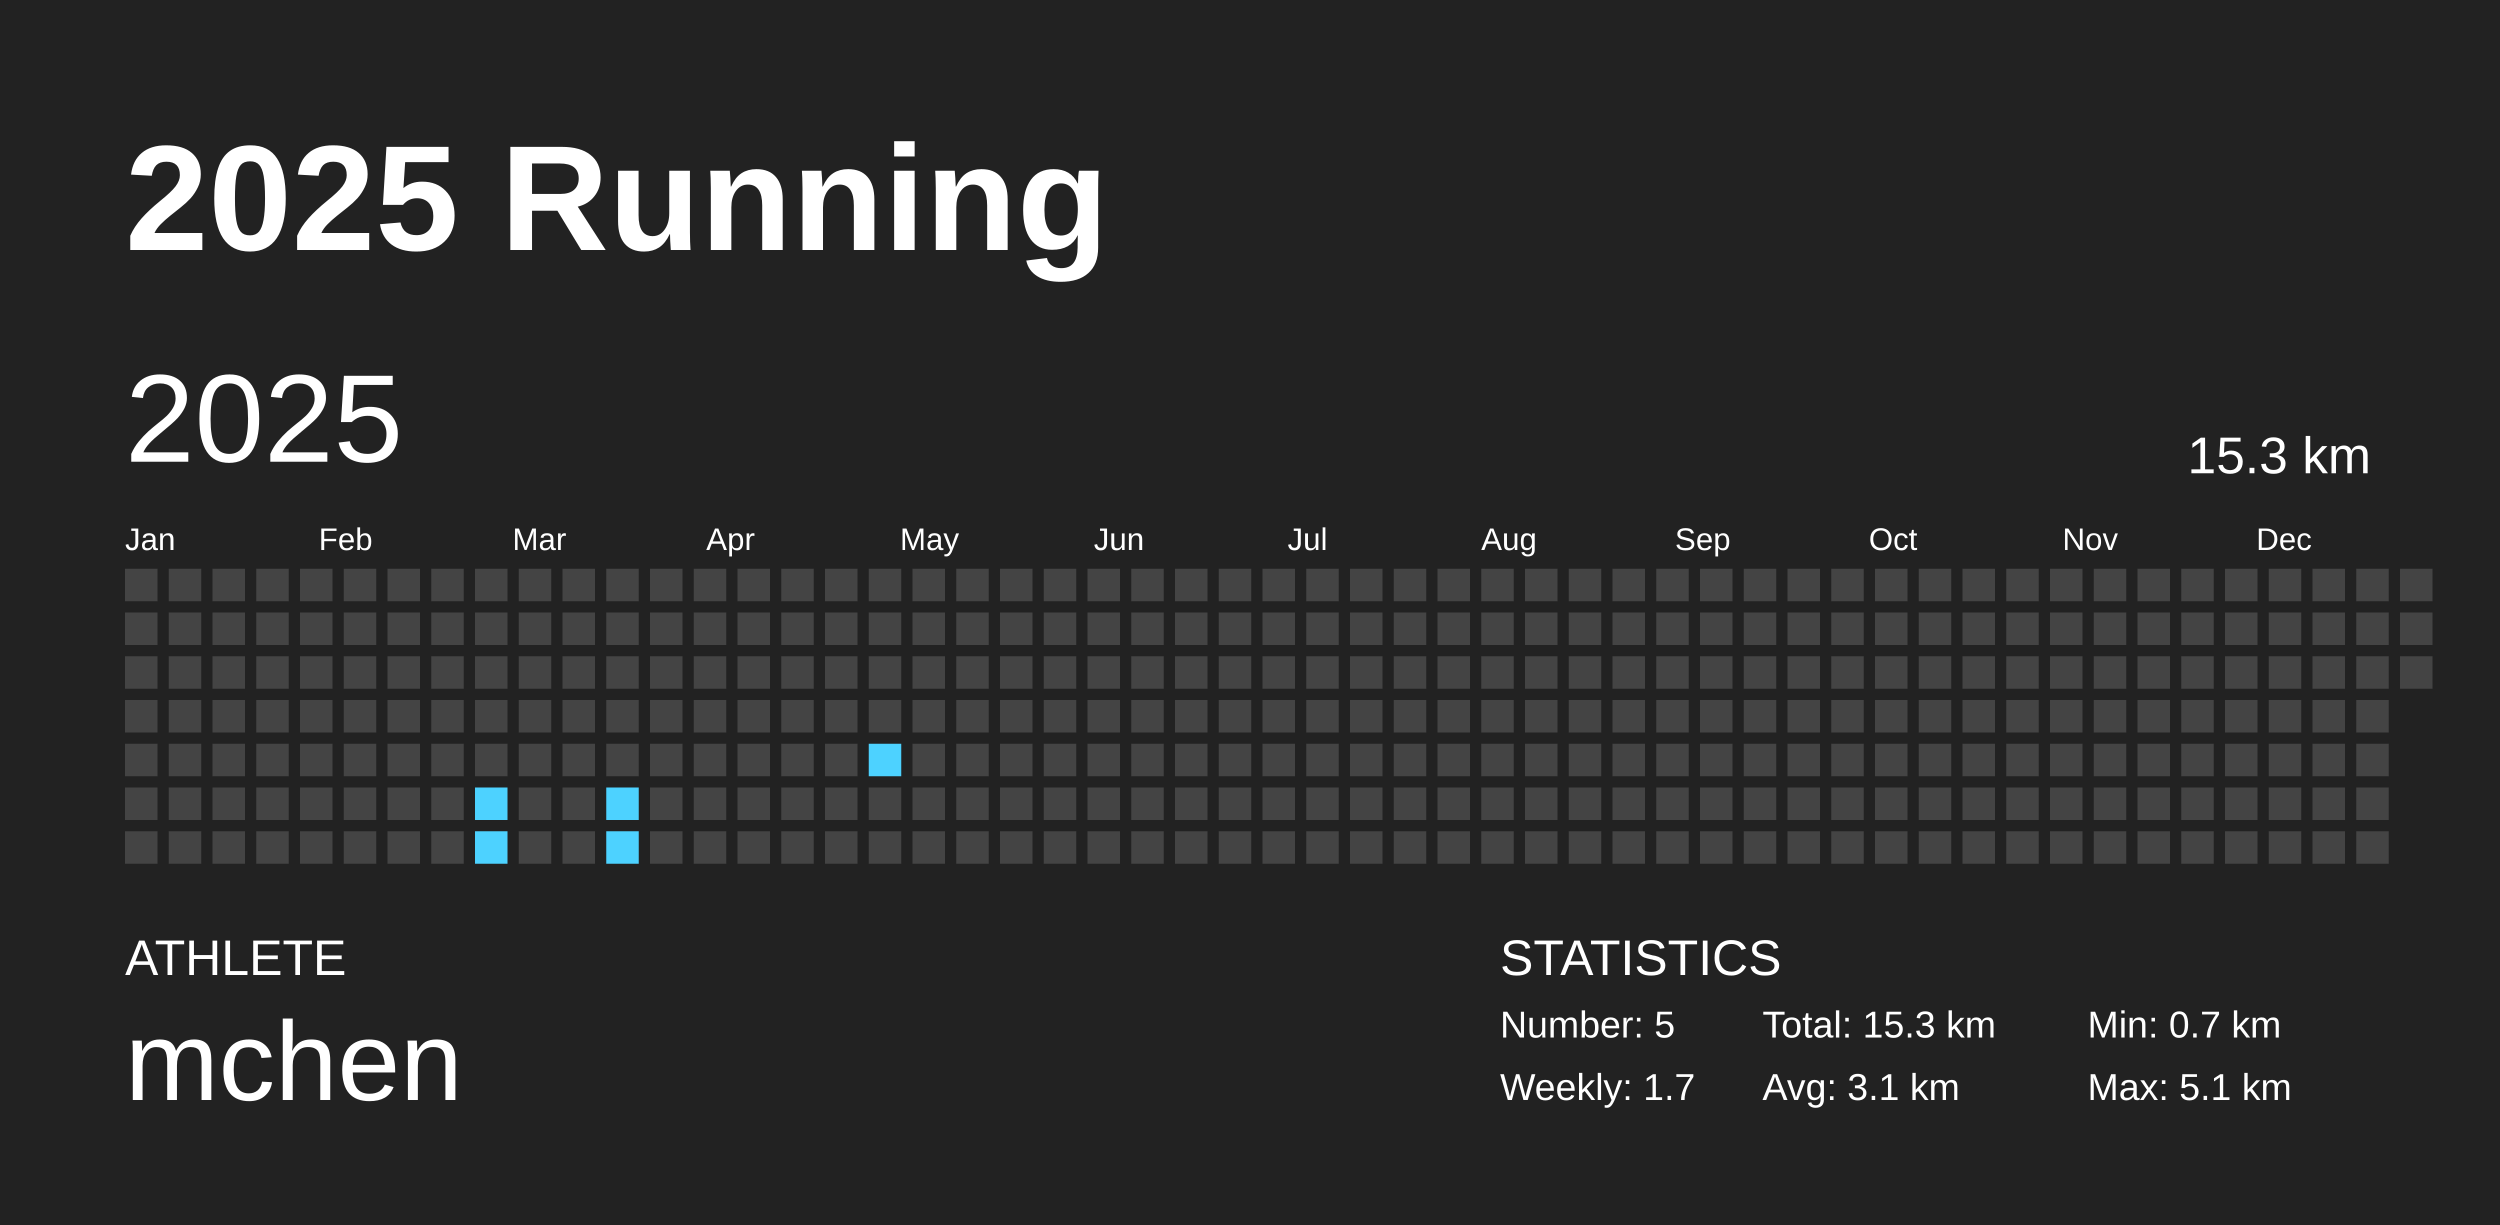
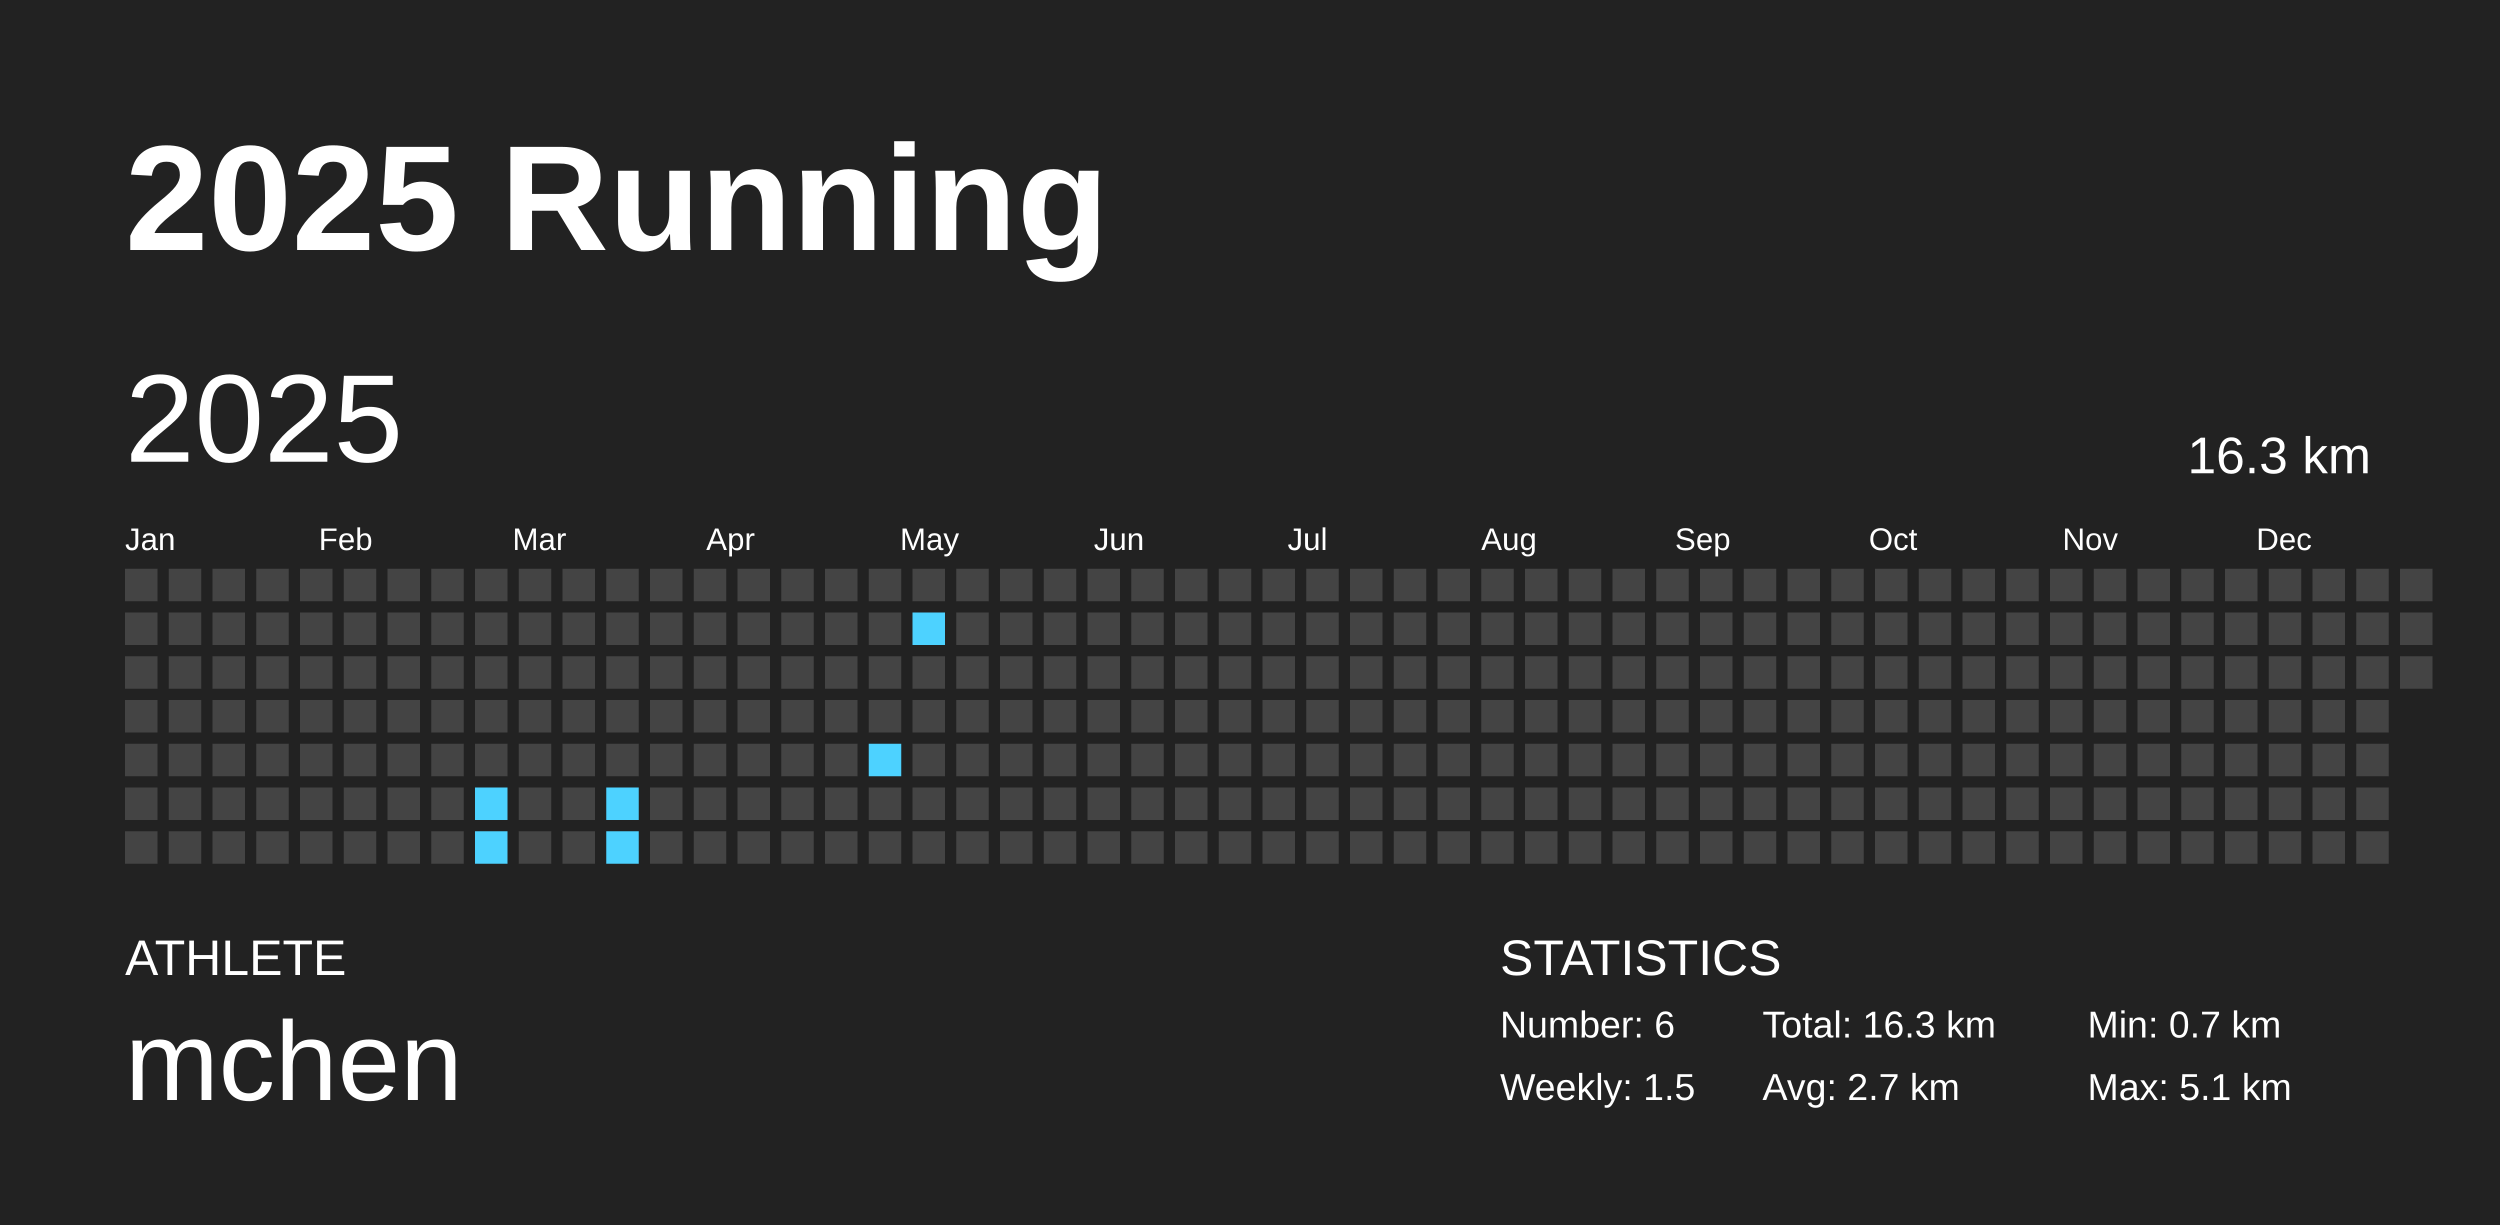
<svg xmlns="http://www.w3.org/2000/svg" baseProfile="full" height="98mm" version="1.1" viewBox="0,0,200,98" width="200mm">
  <defs />
  <rect fill="#222222" height="98" width="200" x="0" y="0" />
  <text fill="#FFFFFF" style="font-size:12px; font-family:Arial; font-weight:bold;" x="10" y="20">2025 Running</text>
  <text fill="#FFFFFF" style="font-size:4px; font-family:Arial" x="10" y="78">ATHLETE</text>
  <text fill="#FFFFFF" style="font-size:9px; font-family:Arial" x="10" y="88">mchen</text>
  <text fill="#FFFFFF" style="font-size:4px; font-family:Arial" x="120" y="78">STATISTICS</text>
-   <text fill="#FFFFFF" style="font-size:3px; font-family:Arial" x="120" y="83">Number: 5</text>
-   <text fill="#FFFFFF" style="font-size:3px; font-family:Arial" x="120" y="88">Weekly: 1.7</text>
-   <text fill="#FFFFFF" style="font-size:3px; font-family:Arial" x="141" y="83">Total: 15.3 km</text>
-   <text fill="#FFFFFF" style="font-size:3px; font-family:Arial" x="141" y="88">Avg: 3.1 km</text>
+   <text fill="#FFFFFF" style="font-size:3px; font-family:Arial" x="120" y="83">Number: 6</text>
+   <text fill="#FFFFFF" style="font-size:3px; font-family:Arial" x="120" y="88">Weekly: 1.5</text>
+   <text fill="#FFFFFF" style="font-size:3px; font-family:Arial" x="141" y="83">Total: 16.3 km</text>
+   <text fill="#FFFFFF" style="font-size:3px; font-family:Arial" x="141" y="88">Avg: 2.7 km</text>
  <text fill="#FFFFFF" style="font-size:3px; font-family:Arial" x="167" y="83">Min: 0.7 km</text>
  <text fill="#FFFFFF" style="font-size:3px; font-family:Arial" x="167" y="88">Max: 5.1 km</text>
  <text dominant-baseline="hanging" fill="#FFFFFF" style="font-size:10.0px; font-family:Arial;" x="10" y="30">2025</text>
-   <text dominant-baseline="hanging" fill="#FFFFFF" style="font-size:4.125px; font-family:Arial;" x="175" y="35">15.3 km</text>
+   <text dominant-baseline="hanging" fill="#FFFFFF" style="font-size:4.125px; font-family:Arial;" x="175" y="35">16.3 km</text>
  <text fill="#FFFFFF" style="font-size:2.5px; font-family:Arial" x="10.0" y="44">Jan</text>
  <text fill="#FFFFFF" style="font-size:2.5px; font-family:Arial" x="25.5" y="44">Feb</text>
  <text fill="#FFFFFF" style="font-size:2.5px; font-family:Arial" x="41.0" y="44">Mar</text>
  <text fill="#FFFFFF" style="font-size:2.5px; font-family:Arial" x="56.5" y="44">Apr</text>
  <text fill="#FFFFFF" style="font-size:2.5px; font-family:Arial" x="72.0" y="44">May</text>
  <text fill="#FFFFFF" style="font-size:2.5px; font-family:Arial" x="87.5" y="44">Jun</text>
  <text fill="#FFFFFF" style="font-size:2.5px; font-family:Arial" x="103.0" y="44">Jul</text>
  <text fill="#FFFFFF" style="font-size:2.5px; font-family:Arial" x="118.5" y="44">Aug</text>
  <text fill="#FFFFFF" style="font-size:2.5px; font-family:Arial" x="134.0" y="44">Sep</text>
  <text fill="#FFFFFF" style="font-size:2.5px; font-family:Arial" x="149.5" y="44">Oct</text>
  <text fill="#FFFFFF" style="font-size:2.5px; font-family:Arial" x="165.0" y="44">Nov</text>
  <text fill="#FFFFFF" style="font-size:2.5px; font-family:Arial" x="180.5" y="44">Dec</text>
  <rect fill="#444444" height="2.6" width="2.6" x="10.0" y="45.5" />
  <rect fill="#444444" height="2.6" width="2.6" x="10.0" y="49.0" />
  <rect fill="#444444" height="2.6" width="2.6" x="10.0" y="52.5" />
  <rect fill="#444444" height="2.6" width="2.6" x="10.0" y="56.0" />
  <rect fill="#444444" height="2.6" width="2.6" x="10.0" y="59.5" />
  <rect fill="#444444" height="2.6" width="2.6" x="10.0" y="63.0" />
  <rect fill="#444444" height="2.6" width="2.6" x="10.0" y="66.5" />
  <rect fill="#444444" height="2.6" width="2.6" x="13.5" y="45.5" />
  <rect fill="#444444" height="2.6" width="2.6" x="13.5" y="49.0" />
  <rect fill="#444444" height="2.6" width="2.6" x="13.5" y="52.5" />
  <rect fill="#444444" height="2.6" width="2.6" x="13.5" y="56.0" />
  <rect fill="#444444" height="2.6" width="2.6" x="13.5" y="59.5" />
  <rect fill="#444444" height="2.6" width="2.6" x="13.5" y="63.0" />
  <rect fill="#444444" height="2.6" width="2.6" x="13.5" y="66.5" />
  <rect fill="#444444" height="2.6" width="2.6" x="17.0" y="45.5" />
  <rect fill="#444444" height="2.6" width="2.6" x="17.0" y="49.0" />
  <rect fill="#444444" height="2.6" width="2.6" x="17.0" y="52.5" />
  <rect fill="#444444" height="2.6" width="2.6" x="17.0" y="56.0" />
  <rect fill="#444444" height="2.6" width="2.6" x="17.0" y="59.5" />
  <rect fill="#444444" height="2.6" width="2.6" x="17.0" y="63.0" />
  <rect fill="#444444" height="2.6" width="2.6" x="17.0" y="66.5" />
  <rect fill="#444444" height="2.6" width="2.6" x="20.5" y="45.5" />
  <rect fill="#444444" height="2.6" width="2.6" x="20.5" y="49.0" />
  <rect fill="#444444" height="2.6" width="2.6" x="20.5" y="52.5" />
  <rect fill="#444444" height="2.6" width="2.6" x="20.5" y="56.0" />
  <rect fill="#444444" height="2.6" width="2.6" x="20.5" y="59.5" />
  <rect fill="#444444" height="2.6" width="2.6" x="20.5" y="63.0" />
  <rect fill="#444444" height="2.6" width="2.6" x="20.5" y="66.5" />
  <rect fill="#444444" height="2.6" width="2.6" x="24.0" y="45.5" />
  <rect fill="#444444" height="2.6" width="2.6" x="24.0" y="49.0" />
  <rect fill="#444444" height="2.6" width="2.6" x="24.0" y="52.5" />
  <rect fill="#444444" height="2.6" width="2.6" x="24.0" y="56.0" />
  <rect fill="#444444" height="2.6" width="2.6" x="24.0" y="59.5" />
  <rect fill="#444444" height="2.6" width="2.6" x="24.0" y="63.0" />
  <rect fill="#444444" height="2.6" width="2.6" x="24.0" y="66.5" />
  <rect fill="#444444" height="2.6" width="2.6" x="27.5" y="45.5" />
  <rect fill="#444444" height="2.6" width="2.6" x="27.5" y="49.0" />
  <rect fill="#444444" height="2.6" width="2.6" x="27.5" y="52.5" />
  <rect fill="#444444" height="2.6" width="2.6" x="27.5" y="56.0" />
  <rect fill="#444444" height="2.6" width="2.6" x="27.5" y="59.5" />
  <rect fill="#444444" height="2.6" width="2.6" x="27.5" y="63.0" />
  <rect fill="#444444" height="2.6" width="2.6" x="27.5" y="66.5" />
  <rect fill="#444444" height="2.6" width="2.6" x="31.0" y="45.5" />
  <rect fill="#444444" height="2.6" width="2.6" x="31.0" y="49.0" />
  <rect fill="#444444" height="2.6" width="2.6" x="31.0" y="52.5" />
  <rect fill="#444444" height="2.6" width="2.6" x="31.0" y="56.0" />
  <rect fill="#444444" height="2.6" width="2.6" x="31.0" y="59.5" />
  <rect fill="#444444" height="2.6" width="2.6" x="31.0" y="63.0" />
  <rect fill="#444444" height="2.6" width="2.6" x="31.0" y="66.5" />
  <rect fill="#444444" height="2.6" width="2.6" x="34.5" y="45.5" />
  <rect fill="#444444" height="2.6" width="2.6" x="34.5" y="49.0" />
  <rect fill="#444444" height="2.6" width="2.6" x="34.5" y="52.5" />
  <rect fill="#444444" height="2.6" width="2.6" x="34.5" y="56.0" />
  <rect fill="#444444" height="2.6" width="2.6" x="34.5" y="59.5" />
  <rect fill="#444444" height="2.6" width="2.6" x="34.5" y="63.0" />
  <rect fill="#444444" height="2.6" width="2.6" x="34.5" y="66.5" />
  <rect fill="#444444" height="2.6" width="2.6" x="38.0" y="45.5" />
  <rect fill="#444444" height="2.6" width="2.6" x="38.0" y="49.0" />
  <rect fill="#444444" height="2.6" width="2.6" x="38.0" y="52.5" />
  <rect fill="#444444" height="2.6" width="2.6" x="38.0" y="56.0" />
  <rect fill="#444444" height="2.6" width="2.6" x="38.0" y="59.5" />
  <rect fill="#4dd2ff" height="2.6" width="2.6" x="38.0" y="63.0" />
  <rect fill="#4dd2ff" height="2.6" width="2.6" x="38.0" y="66.5" />
  <rect fill="#444444" height="2.6" width="2.6" x="41.5" y="45.5" />
  <rect fill="#444444" height="2.6" width="2.6" x="41.5" y="49.0" />
  <rect fill="#444444" height="2.6" width="2.6" x="41.5" y="52.5" />
  <rect fill="#444444" height="2.6" width="2.6" x="41.5" y="56.0" />
  <rect fill="#444444" height="2.6" width="2.6" x="41.5" y="59.5" />
  <rect fill="#444444" height="2.6" width="2.6" x="41.5" y="63.0" />
  <rect fill="#444444" height="2.6" width="2.6" x="41.5" y="66.5" />
  <rect fill="#444444" height="2.6" width="2.6" x="45.0" y="45.5" />
  <rect fill="#444444" height="2.6" width="2.6" x="45.0" y="49.0" />
  <rect fill="#444444" height="2.6" width="2.6" x="45.0" y="52.5" />
  <rect fill="#444444" height="2.6" width="2.6" x="45.0" y="56.0" />
  <rect fill="#444444" height="2.6" width="2.6" x="45.0" y="59.5" />
  <rect fill="#444444" height="2.6" width="2.6" x="45.0" y="63.0" />
  <rect fill="#444444" height="2.6" width="2.6" x="45.0" y="66.5" />
  <rect fill="#444444" height="2.6" width="2.6" x="48.5" y="45.5" />
  <rect fill="#444444" height="2.6" width="2.6" x="48.5" y="49.0" />
  <rect fill="#444444" height="2.6" width="2.6" x="48.5" y="52.5" />
  <rect fill="#444444" height="2.6" width="2.6" x="48.5" y="56.0" />
  <rect fill="#444444" height="2.6" width="2.6" x="48.5" y="59.5" />
  <rect fill="#4dd2ff" height="2.6" width="2.6" x="48.5" y="63.0" />
  <rect fill="#4dd2ff" height="2.6" width="2.6" x="48.5" y="66.5" />
  <rect fill="#444444" height="2.6" width="2.6" x="52.0" y="45.5" />
  <rect fill="#444444" height="2.6" width="2.6" x="52.0" y="49.0" />
  <rect fill="#444444" height="2.6" width="2.6" x="52.0" y="52.5" />
  <rect fill="#444444" height="2.6" width="2.6" x="52.0" y="56.0" />
  <rect fill="#444444" height="2.6" width="2.6" x="52.0" y="59.5" />
  <rect fill="#444444" height="2.6" width="2.6" x="52.0" y="63.0" />
  <rect fill="#444444" height="2.6" width="2.6" x="52.0" y="66.5" />
  <rect fill="#444444" height="2.6" width="2.6" x="55.5" y="45.5" />
  <rect fill="#444444" height="2.6" width="2.6" x="55.5" y="49.0" />
  <rect fill="#444444" height="2.6" width="2.6" x="55.5" y="52.5" />
  <rect fill="#444444" height="2.6" width="2.6" x="55.5" y="56.0" />
  <rect fill="#444444" height="2.6" width="2.6" x="55.5" y="59.5" />
  <rect fill="#444444" height="2.6" width="2.6" x="55.5" y="63.0" />
  <rect fill="#444444" height="2.6" width="2.6" x="55.5" y="66.5" />
  <rect fill="#444444" height="2.6" width="2.6" x="59.0" y="45.5" />
  <rect fill="#444444" height="2.6" width="2.6" x="59.0" y="49.0" />
  <rect fill="#444444" height="2.6" width="2.6" x="59.0" y="52.5" />
  <rect fill="#444444" height="2.6" width="2.6" x="59.0" y="56.0" />
  <rect fill="#444444" height="2.6" width="2.6" x="59.0" y="59.5" />
  <rect fill="#444444" height="2.6" width="2.6" x="59.0" y="63.0" />
  <rect fill="#444444" height="2.6" width="2.6" x="59.0" y="66.5" />
  <rect fill="#444444" height="2.6" width="2.6" x="62.5" y="45.5" />
  <rect fill="#444444" height="2.6" width="2.6" x="62.5" y="49.0" />
  <rect fill="#444444" height="2.6" width="2.6" x="62.5" y="52.5" />
  <rect fill="#444444" height="2.6" width="2.6" x="62.5" y="56.0" />
  <rect fill="#444444" height="2.6" width="2.6" x="62.5" y="59.5" />
  <rect fill="#444444" height="2.6" width="2.6" x="62.5" y="63.0" />
  <rect fill="#444444" height="2.6" width="2.6" x="62.5" y="66.5" />
  <rect fill="#444444" height="2.6" width="2.6" x="66.0" y="45.5" />
  <rect fill="#444444" height="2.6" width="2.6" x="66.0" y="49.0" />
  <rect fill="#444444" height="2.6" width="2.6" x="66.0" y="52.5" />
  <rect fill="#444444" height="2.6" width="2.6" x="66.0" y="56.0" />
  <rect fill="#444444" height="2.6" width="2.6" x="66.0" y="59.5" />
  <rect fill="#444444" height="2.6" width="2.6" x="66.0" y="63.0" />
  <rect fill="#444444" height="2.6" width="2.6" x="66.0" y="66.5" />
  <rect fill="#444444" height="2.6" width="2.6" x="69.5" y="45.5" />
  <rect fill="#444444" height="2.6" width="2.6" x="69.5" y="49.0" />
  <rect fill="#444444" height="2.6" width="2.6" x="69.5" y="52.5" />
  <rect fill="#444444" height="2.6" width="2.6" x="69.5" y="56.0" />
  <rect fill="#4dd2ff" height="2.6" width="2.6" x="69.5" y="59.5" />
  <rect fill="#444444" height="2.6" width="2.6" x="69.5" y="63.0" />
  <rect fill="#444444" height="2.6" width="2.6" x="69.5" y="66.5" />
  <rect fill="#444444" height="2.6" width="2.6" x="73.0" y="45.5" />
-   <rect fill="#444444" height="2.6" width="2.6" x="73.0" y="49.0" />
+   <rect fill="#4dd2ff" height="2.6" width="2.6" x="73.0" y="49.0" />
  <rect fill="#444444" height="2.6" width="2.6" x="73.0" y="52.5" />
  <rect fill="#444444" height="2.6" width="2.6" x="73.0" y="56.0" />
  <rect fill="#444444" height="2.6" width="2.6" x="73.0" y="59.5" />
  <rect fill="#444444" height="2.6" width="2.6" x="73.0" y="63.0" />
  <rect fill="#444444" height="2.6" width="2.6" x="73.0" y="66.5" />
  <rect fill="#444444" height="2.6" width="2.6" x="76.5" y="45.5" />
  <rect fill="#444444" height="2.6" width="2.6" x="76.5" y="49.0" />
  <rect fill="#444444" height="2.6" width="2.6" x="76.5" y="52.5" />
  <rect fill="#444444" height="2.6" width="2.6" x="76.5" y="56.0" />
  <rect fill="#444444" height="2.6" width="2.6" x="76.5" y="59.5" />
  <rect fill="#444444" height="2.6" width="2.6" x="76.5" y="63.0" />
  <rect fill="#444444" height="2.6" width="2.6" x="76.5" y="66.5" />
  <rect fill="#444444" height="2.6" width="2.6" x="80.0" y="45.5" />
  <rect fill="#444444" height="2.6" width="2.6" x="80.0" y="49.0" />
  <rect fill="#444444" height="2.6" width="2.6" x="80.0" y="52.5" />
  <rect fill="#444444" height="2.6" width="2.6" x="80.0" y="56.0" />
  <rect fill="#444444" height="2.6" width="2.6" x="80.0" y="59.5" />
  <rect fill="#444444" height="2.6" width="2.6" x="80.0" y="63.0" />
  <rect fill="#444444" height="2.6" width="2.6" x="80.0" y="66.5" />
  <rect fill="#444444" height="2.6" width="2.6" x="83.5" y="45.5" />
  <rect fill="#444444" height="2.6" width="2.6" x="83.5" y="49.0" />
  <rect fill="#444444" height="2.6" width="2.6" x="83.5" y="52.5" />
  <rect fill="#444444" height="2.6" width="2.6" x="83.5" y="56.0" />
  <rect fill="#444444" height="2.6" width="2.6" x="83.5" y="59.5" />
  <rect fill="#444444" height="2.6" width="2.6" x="83.5" y="63.0" />
  <rect fill="#444444" height="2.6" width="2.6" x="83.5" y="66.5" />
  <rect fill="#444444" height="2.6" width="2.6" x="87.0" y="45.5" />
  <rect fill="#444444" height="2.6" width="2.6" x="87.0" y="49.0" />
  <rect fill="#444444" height="2.6" width="2.6" x="87.0" y="52.5" />
  <rect fill="#444444" height="2.6" width="2.6" x="87.0" y="56.0" />
  <rect fill="#444444" height="2.6" width="2.6" x="87.0" y="59.5" />
  <rect fill="#444444" height="2.6" width="2.6" x="87.0" y="63.0" />
  <rect fill="#444444" height="2.6" width="2.6" x="87.0" y="66.5" />
  <rect fill="#444444" height="2.6" width="2.6" x="90.5" y="45.5" />
  <rect fill="#444444" height="2.6" width="2.6" x="90.5" y="49.0" />
  <rect fill="#444444" height="2.6" width="2.6" x="90.5" y="52.5" />
  <rect fill="#444444" height="2.6" width="2.6" x="90.5" y="56.0" />
  <rect fill="#444444" height="2.6" width="2.6" x="90.5" y="59.5" />
  <rect fill="#444444" height="2.6" width="2.6" x="90.5" y="63.0" />
  <rect fill="#444444" height="2.6" width="2.6" x="90.5" y="66.5" />
  <rect fill="#444444" height="2.6" width="2.6" x="94.0" y="45.5" />
  <rect fill="#444444" height="2.6" width="2.6" x="94.0" y="49.0" />
  <rect fill="#444444" height="2.6" width="2.6" x="94.0" y="52.5" />
  <rect fill="#444444" height="2.6" width="2.6" x="94.0" y="56.0" />
  <rect fill="#444444" height="2.6" width="2.6" x="94.0" y="59.5" />
  <rect fill="#444444" height="2.6" width="2.6" x="94.0" y="63.0" />
  <rect fill="#444444" height="2.6" width="2.6" x="94.0" y="66.5" />
  <rect fill="#444444" height="2.6" width="2.6" x="97.5" y="45.5" />
  <rect fill="#444444" height="2.6" width="2.6" x="97.5" y="49.0" />
  <rect fill="#444444" height="2.6" width="2.6" x="97.5" y="52.5" />
  <rect fill="#444444" height="2.6" width="2.6" x="97.5" y="56.0" />
  <rect fill="#444444" height="2.6" width="2.6" x="97.5" y="59.5" />
  <rect fill="#444444" height="2.6" width="2.6" x="97.5" y="63.0" />
  <rect fill="#444444" height="2.6" width="2.6" x="97.5" y="66.5" />
  <rect fill="#444444" height="2.6" width="2.6" x="101.0" y="45.5" />
  <rect fill="#444444" height="2.6" width="2.6" x="101.0" y="49.0" />
  <rect fill="#444444" height="2.6" width="2.6" x="101.0" y="52.5" />
  <rect fill="#444444" height="2.6" width="2.6" x="101.0" y="56.0" />
  <rect fill="#444444" height="2.6" width="2.6" x="101.0" y="59.5" />
  <rect fill="#444444" height="2.6" width="2.6" x="101.0" y="63.0" />
  <rect fill="#444444" height="2.6" width="2.6" x="101.0" y="66.5" />
  <rect fill="#444444" height="2.6" width="2.6" x="104.5" y="45.5" />
  <rect fill="#444444" height="2.6" width="2.6" x="104.5" y="49.0" />
  <rect fill="#444444" height="2.6" width="2.6" x="104.5" y="52.5" />
  <rect fill="#444444" height="2.6" width="2.6" x="104.5" y="56.0" />
  <rect fill="#444444" height="2.6" width="2.6" x="104.5" y="59.5" />
  <rect fill="#444444" height="2.6" width="2.6" x="104.5" y="63.0" />
  <rect fill="#444444" height="2.6" width="2.6" x="104.5" y="66.5" />
  <rect fill="#444444" height="2.6" width="2.6" x="108.0" y="45.5" />
  <rect fill="#444444" height="2.6" width="2.6" x="108.0" y="49.0" />
  <rect fill="#444444" height="2.6" width="2.6" x="108.0" y="52.5" />
  <rect fill="#444444" height="2.6" width="2.6" x="108.0" y="56.0" />
  <rect fill="#444444" height="2.6" width="2.6" x="108.0" y="59.5" />
  <rect fill="#444444" height="2.6" width="2.6" x="108.0" y="63.0" />
  <rect fill="#444444" height="2.6" width="2.6" x="108.0" y="66.5" />
  <rect fill="#444444" height="2.6" width="2.6" x="111.5" y="45.5" />
  <rect fill="#444444" height="2.6" width="2.6" x="111.5" y="49.0" />
  <rect fill="#444444" height="2.6" width="2.6" x="111.5" y="52.5" />
  <rect fill="#444444" height="2.6" width="2.6" x="111.5" y="56.0" />
  <rect fill="#444444" height="2.6" width="2.6" x="111.5" y="59.5" />
  <rect fill="#444444" height="2.6" width="2.6" x="111.5" y="63.0" />
  <rect fill="#444444" height="2.6" width="2.6" x="111.5" y="66.5" />
  <rect fill="#444444" height="2.6" width="2.6" x="115.0" y="45.5" />
  <rect fill="#444444" height="2.6" width="2.6" x="115.0" y="49.0" />
  <rect fill="#444444" height="2.6" width="2.6" x="115.0" y="52.5" />
  <rect fill="#444444" height="2.6" width="2.6" x="115.0" y="56.0" />
  <rect fill="#444444" height="2.6" width="2.6" x="115.0" y="59.5" />
  <rect fill="#444444" height="2.6" width="2.6" x="115.0" y="63.0" />
  <rect fill="#444444" height="2.6" width="2.6" x="115.0" y="66.5" />
  <rect fill="#444444" height="2.6" width="2.6" x="118.5" y="45.5" />
  <rect fill="#444444" height="2.6" width="2.6" x="118.5" y="49.0" />
  <rect fill="#444444" height="2.6" width="2.6" x="118.5" y="52.5" />
  <rect fill="#444444" height="2.6" width="2.6" x="118.5" y="56.0" />
  <rect fill="#444444" height="2.6" width="2.6" x="118.5" y="59.5" />
  <rect fill="#444444" height="2.6" width="2.6" x="118.5" y="63.0" />
  <rect fill="#444444" height="2.6" width="2.6" x="118.5" y="66.5" />
  <rect fill="#444444" height="2.6" width="2.6" x="122.0" y="45.5" />
  <rect fill="#444444" height="2.6" width="2.6" x="122.0" y="49.0" />
  <rect fill="#444444" height="2.6" width="2.6" x="122.0" y="52.5" />
  <rect fill="#444444" height="2.6" width="2.6" x="122.0" y="56.0" />
  <rect fill="#444444" height="2.6" width="2.6" x="122.0" y="59.5" />
  <rect fill="#444444" height="2.6" width="2.6" x="122.0" y="63.0" />
  <rect fill="#444444" height="2.6" width="2.6" x="122.0" y="66.5" />
  <rect fill="#444444" height="2.6" width="2.6" x="125.5" y="45.5" />
  <rect fill="#444444" height="2.6" width="2.6" x="125.5" y="49.0" />
  <rect fill="#444444" height="2.6" width="2.6" x="125.5" y="52.5" />
  <rect fill="#444444" height="2.6" width="2.6" x="125.5" y="56.0" />
  <rect fill="#444444" height="2.6" width="2.6" x="125.5" y="59.5" />
  <rect fill="#444444" height="2.6" width="2.6" x="125.5" y="63.0" />
  <rect fill="#444444" height="2.6" width="2.6" x="125.5" y="66.5" />
  <rect fill="#444444" height="2.6" width="2.6" x="129.0" y="45.5" />
  <rect fill="#444444" height="2.6" width="2.6" x="129.0" y="49.0" />
  <rect fill="#444444" height="2.6" width="2.6" x="129.0" y="52.5" />
  <rect fill="#444444" height="2.6" width="2.6" x="129.0" y="56.0" />
  <rect fill="#444444" height="2.6" width="2.6" x="129.0" y="59.5" />
  <rect fill="#444444" height="2.6" width="2.6" x="129.0" y="63.0" />
  <rect fill="#444444" height="2.6" width="2.6" x="129.0" y="66.5" />
  <rect fill="#444444" height="2.6" width="2.6" x="132.5" y="45.5" />
  <rect fill="#444444" height="2.6" width="2.6" x="132.5" y="49.0" />
  <rect fill="#444444" height="2.6" width="2.6" x="132.5" y="52.5" />
  <rect fill="#444444" height="2.6" width="2.6" x="132.5" y="56.0" />
  <rect fill="#444444" height="2.6" width="2.6" x="132.5" y="59.5" />
  <rect fill="#444444" height="2.6" width="2.6" x="132.5" y="63.0" />
  <rect fill="#444444" height="2.6" width="2.6" x="132.5" y="66.5" />
  <rect fill="#444444" height="2.6" width="2.6" x="136.0" y="45.5" />
  <rect fill="#444444" height="2.6" width="2.6" x="136.0" y="49.0" />
  <rect fill="#444444" height="2.6" width="2.6" x="136.0" y="52.5" />
  <rect fill="#444444" height="2.6" width="2.6" x="136.0" y="56.0" />
  <rect fill="#444444" height="2.6" width="2.6" x="136.0" y="59.5" />
  <rect fill="#444444" height="2.6" width="2.6" x="136.0" y="63.0" />
  <rect fill="#444444" height="2.6" width="2.6" x="136.0" y="66.5" />
  <rect fill="#444444" height="2.6" width="2.6" x="139.5" y="45.5" />
  <rect fill="#444444" height="2.6" width="2.6" x="139.5" y="49.0" />
  <rect fill="#444444" height="2.6" width="2.6" x="139.5" y="52.5" />
  <rect fill="#444444" height="2.6" width="2.6" x="139.5" y="56.0" />
  <rect fill="#444444" height="2.6" width="2.6" x="139.5" y="59.5" />
  <rect fill="#444444" height="2.6" width="2.6" x="139.5" y="63.0" />
  <rect fill="#444444" height="2.6" width="2.6" x="139.5" y="66.5" />
  <rect fill="#444444" height="2.6" width="2.6" x="143.0" y="45.5" />
  <rect fill="#444444" height="2.6" width="2.6" x="143.0" y="49.0" />
  <rect fill="#444444" height="2.6" width="2.6" x="143.0" y="52.5" />
  <rect fill="#444444" height="2.6" width="2.6" x="143.0" y="56.0" />
  <rect fill="#444444" height="2.6" width="2.6" x="143.0" y="59.5" />
  <rect fill="#444444" height="2.6" width="2.6" x="143.0" y="63.0" />
  <rect fill="#444444" height="2.6" width="2.6" x="143.0" y="66.5" />
  <rect fill="#444444" height="2.6" width="2.6" x="146.5" y="45.5" />
  <rect fill="#444444" height="2.6" width="2.6" x="146.5" y="49.0" />
  <rect fill="#444444" height="2.6" width="2.6" x="146.5" y="52.5" />
  <rect fill="#444444" height="2.6" width="2.6" x="146.5" y="56.0" />
  <rect fill="#444444" height="2.6" width="2.6" x="146.5" y="59.5" />
  <rect fill="#444444" height="2.6" width="2.6" x="146.5" y="63.0" />
  <rect fill="#444444" height="2.6" width="2.6" x="146.5" y="66.5" />
  <rect fill="#444444" height="2.6" width="2.6" x="150.0" y="45.5" />
  <rect fill="#444444" height="2.6" width="2.6" x="150.0" y="49.0" />
  <rect fill="#444444" height="2.6" width="2.6" x="150.0" y="52.5" />
  <rect fill="#444444" height="2.6" width="2.6" x="150.0" y="56.0" />
  <rect fill="#444444" height="2.6" width="2.6" x="150.0" y="59.5" />
  <rect fill="#444444" height="2.6" width="2.6" x="150.0" y="63.0" />
  <rect fill="#444444" height="2.6" width="2.6" x="150.0" y="66.5" />
  <rect fill="#444444" height="2.6" width="2.6" x="153.5" y="45.5" />
  <rect fill="#444444" height="2.6" width="2.6" x="153.5" y="49.0" />
  <rect fill="#444444" height="2.6" width="2.6" x="153.5" y="52.5" />
  <rect fill="#444444" height="2.6" width="2.6" x="153.5" y="56.0" />
  <rect fill="#444444" height="2.6" width="2.6" x="153.5" y="59.5" />
  <rect fill="#444444" height="2.6" width="2.6" x="153.5" y="63.0" />
  <rect fill="#444444" height="2.6" width="2.6" x="153.5" y="66.5" />
  <rect fill="#444444" height="2.6" width="2.6" x="157.0" y="45.5" />
  <rect fill="#444444" height="2.6" width="2.6" x="157.0" y="49.0" />
  <rect fill="#444444" height="2.6" width="2.6" x="157.0" y="52.5" />
  <rect fill="#444444" height="2.6" width="2.6" x="157.0" y="56.0" />
  <rect fill="#444444" height="2.6" width="2.6" x="157.0" y="59.5" />
  <rect fill="#444444" height="2.6" width="2.6" x="157.0" y="63.0" />
  <rect fill="#444444" height="2.6" width="2.6" x="157.0" y="66.5" />
  <rect fill="#444444" height="2.6" width="2.6" x="160.5" y="45.5" />
  <rect fill="#444444" height="2.6" width="2.6" x="160.5" y="49.0" />
  <rect fill="#444444" height="2.6" width="2.6" x="160.5" y="52.5" />
  <rect fill="#444444" height="2.6" width="2.6" x="160.5" y="56.0" />
  <rect fill="#444444" height="2.6" width="2.6" x="160.5" y="59.5" />
  <rect fill="#444444" height="2.6" width="2.6" x="160.5" y="63.0" />
  <rect fill="#444444" height="2.6" width="2.6" x="160.5" y="66.5" />
  <rect fill="#444444" height="2.6" width="2.6" x="164.0" y="45.5" />
  <rect fill="#444444" height="2.6" width="2.6" x="164.0" y="49.0" />
  <rect fill="#444444" height="2.6" width="2.6" x="164.0" y="52.5" />
  <rect fill="#444444" height="2.6" width="2.6" x="164.0" y="56.0" />
  <rect fill="#444444" height="2.6" width="2.6" x="164.0" y="59.5" />
  <rect fill="#444444" height="2.6" width="2.6" x="164.0" y="63.0" />
  <rect fill="#444444" height="2.6" width="2.6" x="164.0" y="66.5" />
  <rect fill="#444444" height="2.6" width="2.6" x="167.5" y="45.5" />
  <rect fill="#444444" height="2.6" width="2.6" x="167.5" y="49.0" />
  <rect fill="#444444" height="2.6" width="2.6" x="167.5" y="52.5" />
  <rect fill="#444444" height="2.6" width="2.6" x="167.5" y="56.0" />
  <rect fill="#444444" height="2.6" width="2.6" x="167.5" y="59.5" />
  <rect fill="#444444" height="2.6" width="2.6" x="167.5" y="63.0" />
  <rect fill="#444444" height="2.6" width="2.6" x="167.5" y="66.5" />
  <rect fill="#444444" height="2.6" width="2.6" x="171.0" y="45.5" />
  <rect fill="#444444" height="2.6" width="2.6" x="171.0" y="49.0" />
  <rect fill="#444444" height="2.6" width="2.6" x="171.0" y="52.5" />
  <rect fill="#444444" height="2.6" width="2.6" x="171.0" y="56.0" />
  <rect fill="#444444" height="2.6" width="2.6" x="171.0" y="59.5" />
  <rect fill="#444444" height="2.6" width="2.6" x="171.0" y="63.0" />
  <rect fill="#444444" height="2.6" width="2.6" x="171.0" y="66.5" />
  <rect fill="#444444" height="2.6" width="2.6" x="174.5" y="45.5" />
  <rect fill="#444444" height="2.6" width="2.6" x="174.5" y="49.0" />
  <rect fill="#444444" height="2.6" width="2.6" x="174.5" y="52.5" />
  <rect fill="#444444" height="2.6" width="2.6" x="174.5" y="56.0" />
  <rect fill="#444444" height="2.6" width="2.6" x="174.5" y="59.5" />
  <rect fill="#444444" height="2.6" width="2.6" x="174.5" y="63.0" />
  <rect fill="#444444" height="2.6" width="2.6" x="174.5" y="66.5" />
  <rect fill="#444444" height="2.6" width="2.6" x="178.0" y="45.5" />
  <rect fill="#444444" height="2.6" width="2.6" x="178.0" y="49.0" />
  <rect fill="#444444" height="2.6" width="2.6" x="178.0" y="52.5" />
  <rect fill="#444444" height="2.6" width="2.6" x="178.0" y="56.0" />
  <rect fill="#444444" height="2.6" width="2.6" x="178.0" y="59.5" />
  <rect fill="#444444" height="2.6" width="2.6" x="178.0" y="63.0" />
  <rect fill="#444444" height="2.6" width="2.6" x="178.0" y="66.5" />
  <rect fill="#444444" height="2.6" width="2.6" x="181.5" y="45.5" />
  <rect fill="#444444" height="2.6" width="2.6" x="181.5" y="49.0" />
  <rect fill="#444444" height="2.6" width="2.6" x="181.5" y="52.5" />
  <rect fill="#444444" height="2.6" width="2.6" x="181.5" y="56.0" />
  <rect fill="#444444" height="2.6" width="2.6" x="181.5" y="59.5" />
  <rect fill="#444444" height="2.6" width="2.6" x="181.5" y="63.0" />
  <rect fill="#444444" height="2.6" width="2.6" x="181.5" y="66.5" />
  <rect fill="#444444" height="2.6" width="2.6" x="185.0" y="45.5" />
  <rect fill="#444444" height="2.6" width="2.6" x="185.0" y="49.0" />
  <rect fill="#444444" height="2.6" width="2.6" x="185.0" y="52.5" />
  <rect fill="#444444" height="2.6" width="2.6" x="185.0" y="56.0" />
  <rect fill="#444444" height="2.6" width="2.6" x="185.0" y="59.5" />
  <rect fill="#444444" height="2.6" width="2.6" x="185.0" y="63.0" />
  <rect fill="#444444" height="2.6" width="2.6" x="185.0" y="66.5" />
  <rect fill="#444444" height="2.6" width="2.6" x="188.5" y="45.5" />
  <rect fill="#444444" height="2.6" width="2.6" x="188.5" y="49.0" />
  <rect fill="#444444" height="2.6" width="2.6" x="188.5" y="52.5" />
  <rect fill="#444444" height="2.6" width="2.6" x="188.5" y="56.0" />
  <rect fill="#444444" height="2.6" width="2.6" x="188.5" y="59.5" />
  <rect fill="#444444" height="2.6" width="2.6" x="188.5" y="63.0" />
  <rect fill="#444444" height="2.6" width="2.6" x="188.5" y="66.5" />
  <rect fill="#444444" height="2.6" width="2.6" x="192.0" y="45.5" />
  <rect fill="#444444" height="2.6" width="2.6" x="192.0" y="49.0" />
  <rect fill="#444444" height="2.6" width="2.6" x="192.0" y="52.5" />
</svg>
